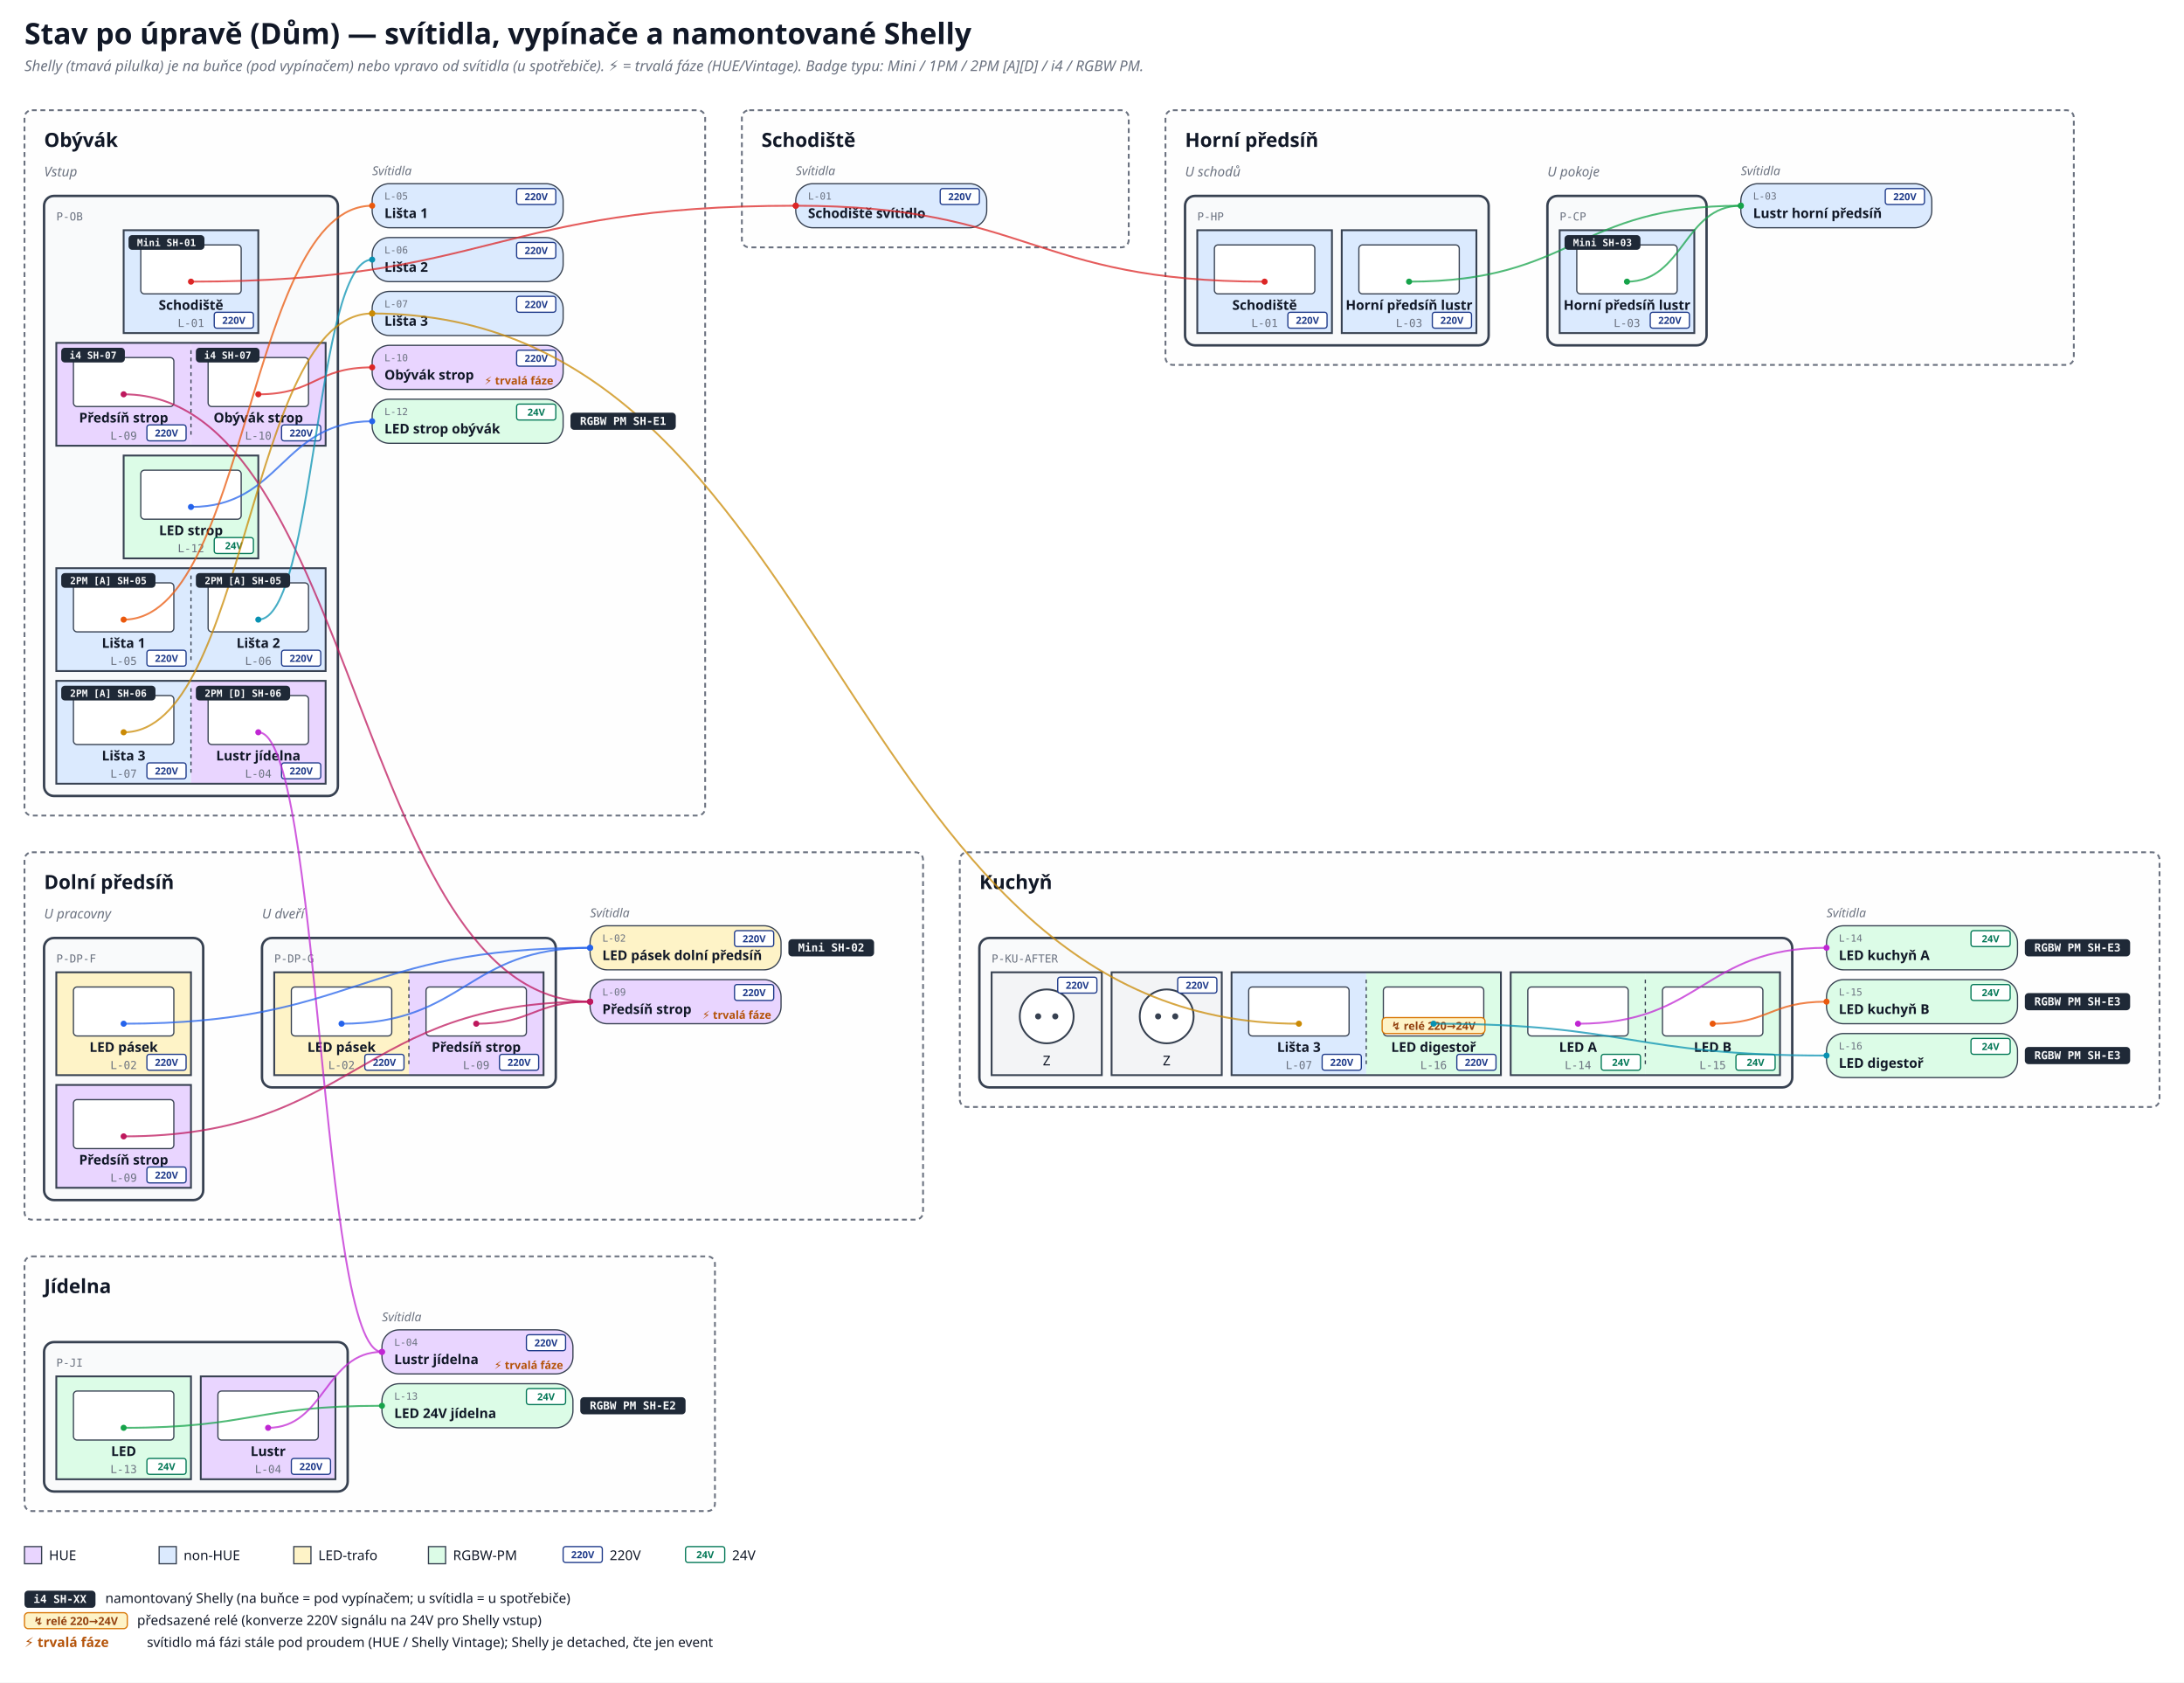
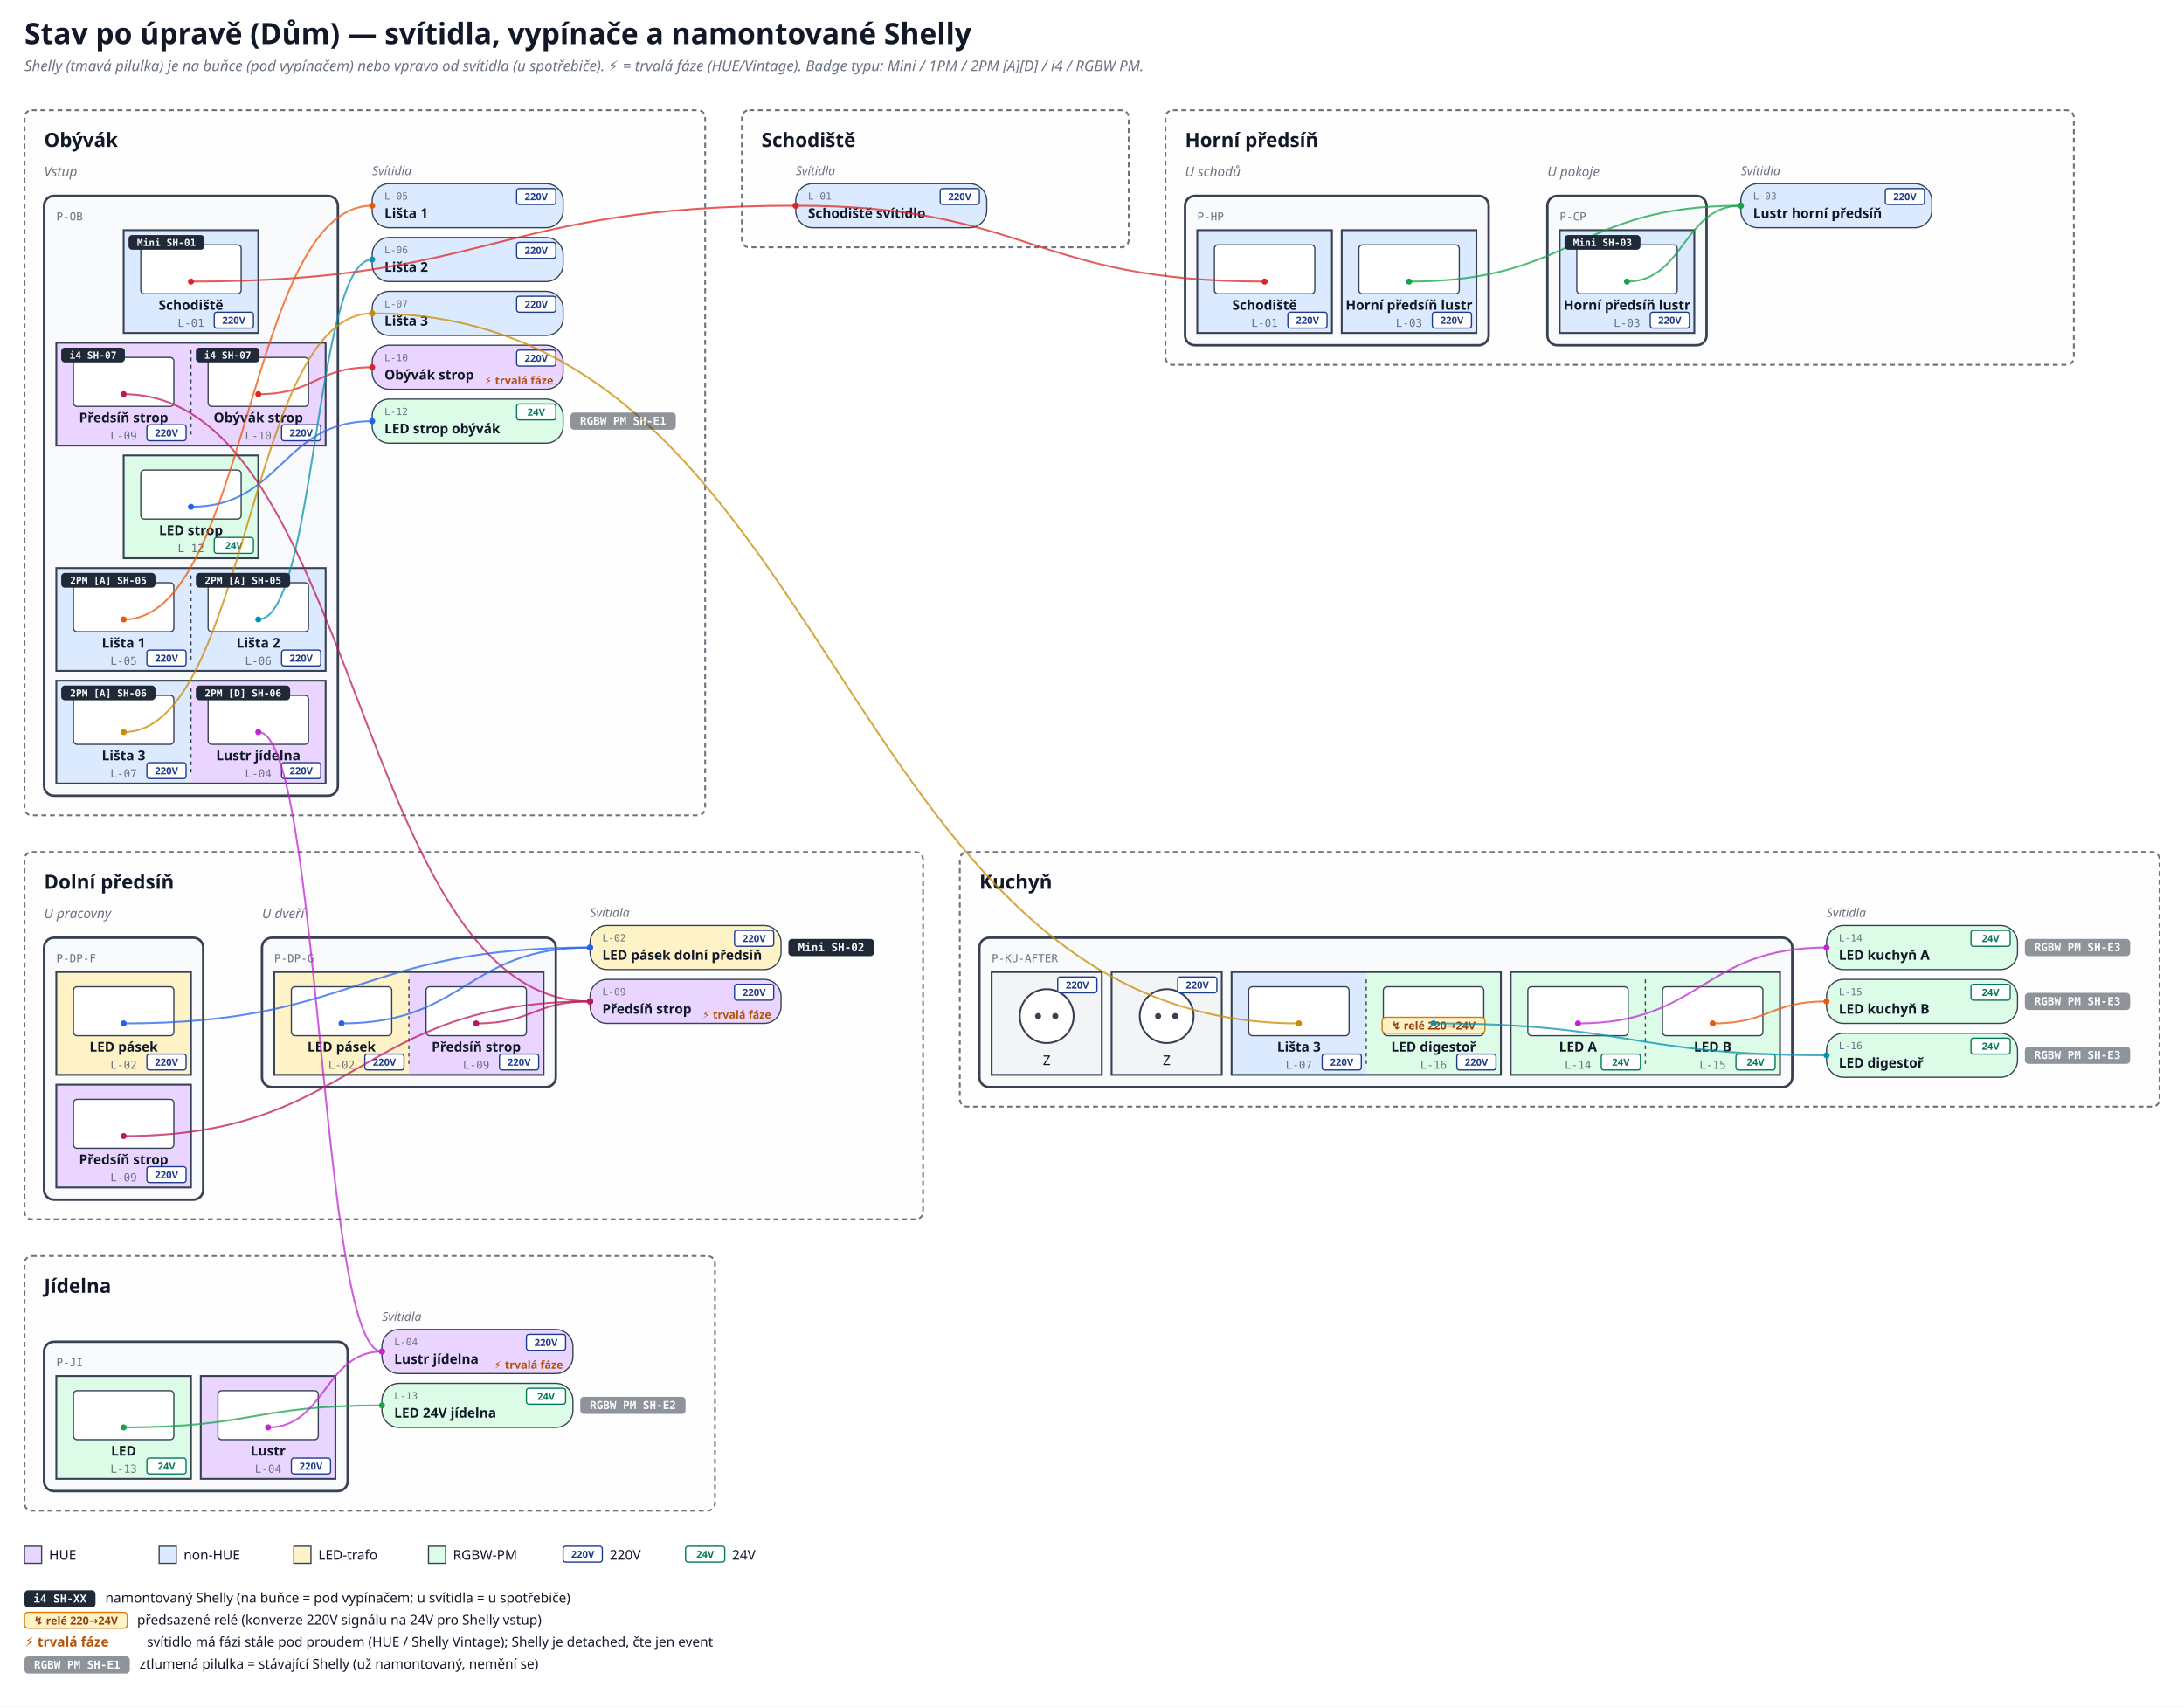
- <svg xmlns="http://www.w3.org/2000/svg" viewBox="0 0 1784 1374" width="1784" height="1374" font-family="sans-serif">
+ <svg xmlns="http://www.w3.org/2000/svg" viewBox="0 0 1784 1394" width="1784" height="1394" font-family="sans-serif">
  <rect width="100%" height="100%" fill="white" />
  <text x="20" y="36" font-size="24" font-weight="700" fill="#111827">Stav po úpravě (Dům) — svítidla, vypínače a namontované Shelly</text>
  <text x="20" y="58" font-size="12" font-style="italic" fill="#6b7280">Shelly (tmavá pilulka) je na buňce (pod vypínačem) nebo vpravo od svítidla (u spotřebiče). ⚡ = trvalá fáze (HUE/Vintage). Badge typu: Mini / 1PM / 2PM [A][D] / i4 / RGBW PM.</text>
  <rect x="20" y="90" width="556" height="576" fill="#fefefe" stroke="#6b7280" stroke-width="1.5" stroke-dasharray="4,3" rx="6" ry="6" />
  <text x="36" y="120" font-size="16" font-weight="700" fill="#111827">Obývák</text>
  <text x="36" y="144" font-size="11" font-style="italic" fill="#6b7280">Vstup</text>
  <rect x="36" y="160" width="240" height="490" fill="#f9fafb" stroke="#374151" stroke-width="2" rx="8" ry="8" />
  <rect x="101.0" y="188" width="110" height="84" fill="#dbeafe" />
  <rect x="101.0" y="188" width="110" height="84" fill="none" stroke="#374151" stroke-width="1.5" />
  <rect x="115.0" y="200" width="82" height="40" fill="white" stroke="#374151" stroke-width="1" rx="3" ry="3" />
  <text x="156.0" y="253" text-anchor="middle" font-family="sans-serif" font-size="11" font-weight="600" fill="#111827">Schodiště</text>
  <text x="156.0" y="267" text-anchor="middle" font-family="monospace" font-size="9" fill="#6b7280">L-01</text>
  <rect x="175.0" y="255" width="32" height="13" fill="white" stroke="#1e3a8a" stroke-width="1" rx="2" ry="2" />
  <text x="191.0" y="264.5" text-anchor="middle" font-family="sans-serif" font-size="8" font-weight="700" fill="#1e3a8a">220V</text>
  <rect x="46.0" y="280" width="110" height="84" fill="#e9d5ff" />
  <rect x="156.0" y="280" width="110" height="84" fill="#e9d5ff" />
  <rect x="46.0" y="280" width="220" height="84" fill="none" stroke="#374151" stroke-width="1.5" />
  <line x1="156.0" y1="286" x2="156.0" y2="358" stroke="#374151" stroke-width="1" stroke-dasharray="3,3" />
  <rect x="60.0" y="292" width="82" height="40" fill="white" stroke="#374151" stroke-width="1" rx="3" ry="3" />
  <text x="101.0" y="345" text-anchor="middle" font-family="sans-serif" font-size="11" font-weight="600" fill="#111827">Předsíň strop</text>
  <text x="101.0" y="359" text-anchor="middle" font-family="monospace" font-size="9" fill="#6b7280">L-09</text>
  <rect x="120.0" y="347" width="32" height="13" fill="white" stroke="#1e3a8a" stroke-width="1" rx="2" ry="2" />
  <text x="136.0" y="356.5" text-anchor="middle" font-family="sans-serif" font-size="8" font-weight="700" fill="#1e3a8a">220V</text>
  <rect x="170.0" y="292" width="82" height="40" fill="white" stroke="#374151" stroke-width="1" rx="3" ry="3" />
  <text x="211.0" y="345" text-anchor="middle" font-family="sans-serif" font-size="11" font-weight="600" fill="#111827">Obývák strop</text>
  <text x="211.0" y="359" text-anchor="middle" font-family="monospace" font-size="9" fill="#6b7280">L-10</text>
  <rect x="230.0" y="347" width="32" height="13" fill="white" stroke="#1e3a8a" stroke-width="1" rx="2" ry="2" />
  <text x="246.0" y="356.5" text-anchor="middle" font-family="sans-serif" font-size="8" font-weight="700" fill="#1e3a8a">220V</text>
  <rect x="101.0" y="372" width="110" height="84" fill="#dcfce7" />
  <rect x="101.0" y="372" width="110" height="84" fill="none" stroke="#374151" stroke-width="1.5" />
  <rect x="115.0" y="384" width="82" height="40" fill="white" stroke="#374151" stroke-width="1" rx="3" ry="3" />
  <text x="156.0" y="437" text-anchor="middle" font-family="sans-serif" font-size="11" font-weight="600" fill="#111827">LED strop</text>
  <text x="156.0" y="451" text-anchor="middle" font-family="monospace" font-size="9" fill="#6b7280">L-12</text>
  <rect x="175.0" y="439" width="32" height="13" fill="white" stroke="#047857" stroke-width="1" rx="2" ry="2" />
  <text x="191.0" y="448.5" text-anchor="middle" font-family="sans-serif" font-size="8" font-weight="700" fill="#047857">24V</text>
  <rect x="46.0" y="464" width="110" height="84" fill="#dbeafe" />
  <rect x="156.0" y="464" width="110" height="84" fill="#dbeafe" />
  <rect x="46.0" y="464" width="220" height="84" fill="none" stroke="#374151" stroke-width="1.5" />
  <line x1="156.0" y1="470" x2="156.0" y2="542" stroke="#374151" stroke-width="1" stroke-dasharray="3,3" />
  <rect x="60.0" y="476" width="82" height="40" fill="white" stroke="#374151" stroke-width="1" rx="3" ry="3" />
  <text x="101.0" y="529" text-anchor="middle" font-family="sans-serif" font-size="11" font-weight="600" fill="#111827">Lišta 1</text>
  <text x="101.0" y="543" text-anchor="middle" font-family="monospace" font-size="9" fill="#6b7280">L-05</text>
  <rect x="120.0" y="531" width="32" height="13" fill="white" stroke="#1e3a8a" stroke-width="1" rx="2" ry="2" />
  <text x="136.0" y="540.5" text-anchor="middle" font-family="sans-serif" font-size="8" font-weight="700" fill="#1e3a8a">220V</text>
  <rect x="170.0" y="476" width="82" height="40" fill="white" stroke="#374151" stroke-width="1" rx="3" ry="3" />
  <text x="211.0" y="529" text-anchor="middle" font-family="sans-serif" font-size="11" font-weight="600" fill="#111827">Lišta 2</text>
  <text x="211.0" y="543" text-anchor="middle" font-family="monospace" font-size="9" fill="#6b7280">L-06</text>
  <rect x="230.0" y="531" width="32" height="13" fill="white" stroke="#1e3a8a" stroke-width="1" rx="2" ry="2" />
  <text x="246.0" y="540.5" text-anchor="middle" font-family="sans-serif" font-size="8" font-weight="700" fill="#1e3a8a">220V</text>
  <rect x="46.0" y="556" width="110" height="84" fill="#dbeafe" />
  <rect x="156.0" y="556" width="110" height="84" fill="#e9d5ff" />
  <rect x="46.0" y="556" width="220" height="84" fill="none" stroke="#374151" stroke-width="1.5" />
  <line x1="156.0" y1="562" x2="156.0" y2="634" stroke="#374151" stroke-width="1" stroke-dasharray="3,3" />
  <rect x="60.0" y="568" width="82" height="40" fill="white" stroke="#374151" stroke-width="1" rx="3" ry="3" />
  <text x="101.0" y="621" text-anchor="middle" font-family="sans-serif" font-size="11" font-weight="600" fill="#111827">Lišta 3</text>
  <text x="101.0" y="635" text-anchor="middle" font-family="monospace" font-size="9" fill="#6b7280">L-07</text>
  <rect x="120.0" y="623" width="32" height="13" fill="white" stroke="#1e3a8a" stroke-width="1" rx="2" ry="2" />
  <text x="136.0" y="632.5" text-anchor="middle" font-family="sans-serif" font-size="8" font-weight="700" fill="#1e3a8a">220V</text>
  <rect x="170.0" y="568" width="82" height="40" fill="white" stroke="#374151" stroke-width="1" rx="3" ry="3" />
  <text x="211.0" y="621" text-anchor="middle" font-family="sans-serif" font-size="11" font-weight="600" fill="#111827">Lustr jídelna</text>
  <text x="211.0" y="635" text-anchor="middle" font-family="monospace" font-size="9" fill="#6b7280">L-04</text>
  <rect x="230.0" y="623" width="32" height="13" fill="white" stroke="#1e3a8a" stroke-width="1" rx="2" ry="2" />
  <text x="246.0" y="632.5" text-anchor="middle" font-family="sans-serif" font-size="8" font-weight="700" fill="#1e3a8a">220V</text>
  <text x="46" y="180" font-family="monospace" font-size="9" fill="#6b7280">P-OB</text>
  <text x="304" y="143" font-size="10" font-style="italic" fill="#6b7280">Svítidla</text>
  <rect x="304" y="150" width="156" height="36" fill="#dbeafe" stroke="#374151" stroke-width="1" rx="14" ry="14" />
  <text x="314" y="163" font-family="monospace" font-size="8" fill="#6b7280">L-05</text>
  <text x="314" y="178" font-size="11" font-weight="600" fill="#111827">Lišta 1</text>
  <rect x="422" y="154" width="32" height="13" fill="white" stroke="#1e3a8a" stroke-width="1" rx="2" ry="2" />
  <text x="438.0" y="163.5" text-anchor="middle" font-family="sans-serif" font-size="8" font-weight="700" fill="#1e3a8a">220V</text>
  <rect x="304" y="194" width="156" height="36" fill="#dbeafe" stroke="#374151" stroke-width="1" rx="14" ry="14" />
  <text x="314" y="207" font-family="monospace" font-size="8" fill="#6b7280">L-06</text>
  <text x="314" y="222" font-size="11" font-weight="600" fill="#111827">Lišta 2</text>
  <rect x="422" y="198" width="32" height="13" fill="white" stroke="#1e3a8a" stroke-width="1" rx="2" ry="2" />
  <text x="438.0" y="207.5" text-anchor="middle" font-family="sans-serif" font-size="8" font-weight="700" fill="#1e3a8a">220V</text>
  <rect x="304" y="238" width="156" height="36" fill="#dbeafe" stroke="#374151" stroke-width="1" rx="14" ry="14" />
  <text x="314" y="251" font-family="monospace" font-size="8" fill="#6b7280">L-07</text>
  <text x="314" y="266" font-size="11" font-weight="600" fill="#111827">Lišta 3</text>
  <rect x="422" y="242" width="32" height="13" fill="white" stroke="#1e3a8a" stroke-width="1" rx="2" ry="2" />
  <text x="438.0" y="251.5" text-anchor="middle" font-family="sans-serif" font-size="8" font-weight="700" fill="#1e3a8a">220V</text>
  <rect x="304" y="282" width="156" height="36" fill="#e9d5ff" stroke="#374151" stroke-width="1" rx="14" ry="14" />
  <text x="314" y="295" font-family="monospace" font-size="8" fill="#6b7280">L-10</text>
  <text x="314" y="310" font-size="11" font-weight="600" fill="#111827">Obývák strop</text>
  <rect x="422" y="286" width="32" height="13" fill="white" stroke="#1e3a8a" stroke-width="1" rx="2" ry="2" />
  <text x="438.0" y="295.5" text-anchor="middle" font-family="sans-serif" font-size="8" font-weight="700" fill="#1e3a8a">220V</text>
  <text x="452" y="314" text-anchor="end" font-size="9" font-weight="700" fill="#b45309">⚡ trvalá fáze</text>
  <rect x="304" y="326" width="156" height="36" fill="#dcfce7" stroke="#374151" stroke-width="1" rx="14" ry="14" />
  <text x="314" y="339" font-family="monospace" font-size="8" fill="#6b7280">L-12</text>
  <text x="314" y="354" font-size="11" font-weight="600" fill="#111827">LED strop obývák</text>
  <rect x="422" y="330" width="32" height="13" fill="white" stroke="#047857" stroke-width="1" rx="2" ry="2" />
  <text x="438.0" y="339.5" text-anchor="middle" font-family="sans-serif" font-size="8" font-weight="700" fill="#047857">24V</text>
  <rect x="606" y="90" width="316" height="112" fill="#fefefe" stroke="#6b7280" stroke-width="1.5" stroke-dasharray="4,3" rx="6" ry="6" />
  <text x="622" y="120" font-size="16" font-weight="700" fill="#111827">Schodiště</text>
  <text x="650" y="143" font-size="10" font-style="italic" fill="#6b7280">Svítidla</text>
  <rect x="650" y="150" width="156" height="36" fill="#dbeafe" stroke="#374151" stroke-width="1" rx="14" ry="14" />
  <text x="660" y="163" font-family="monospace" font-size="8" fill="#6b7280">L-01</text>
  <text x="660" y="178" font-size="11" font-weight="600" fill="#111827">Schodiště svítidlo</text>
  <rect x="768" y="154" width="32" height="13" fill="white" stroke="#1e3a8a" stroke-width="1" rx="2" ry="2" />
  <text x="784.0" y="163.5" text-anchor="middle" font-family="sans-serif" font-size="8" font-weight="700" fill="#1e3a8a">220V</text>
  <rect x="952" y="90" width="742" height="208" fill="#fefefe" stroke="#6b7280" stroke-width="1.5" stroke-dasharray="4,3" rx="6" ry="6" />
  <text x="968" y="120" font-size="16" font-weight="700" fill="#111827">Horní předsíň</text>
  <text x="968" y="144" font-size="11" font-style="italic" fill="#6b7280">U schodů</text>
  <rect x="968" y="160" width="248" height="122" fill="#f9fafb" stroke="#374151" stroke-width="2" rx="8" ry="8" />
  <rect x="978" y="188" width="110" height="84" fill="#dbeafe" />
  <rect x="978" y="188" width="110" height="84" fill="none" stroke="#374151" stroke-width="1.5" />
  <rect x="992" y="200" width="82" height="40" fill="white" stroke="#374151" stroke-width="1" rx="3" ry="3" />
  <text x="1033.0" y="253" text-anchor="middle" font-family="sans-serif" font-size="11" font-weight="600" fill="#111827">Schodiště</text>
  <text x="1033.0" y="267" text-anchor="middle" font-family="monospace" font-size="9" fill="#6b7280">L-01</text>
  <rect x="1052" y="255" width="32" height="13" fill="white" stroke="#1e3a8a" stroke-width="1" rx="2" ry="2" />
  <text x="1068.0" y="264.5" text-anchor="middle" font-family="sans-serif" font-size="8" font-weight="700" fill="#1e3a8a">220V</text>
  <rect x="1096" y="188" width="110" height="84" fill="#dbeafe" />
  <rect x="1096" y="188" width="110" height="84" fill="none" stroke="#374151" stroke-width="1.5" />
  <rect x="1110" y="200" width="82" height="40" fill="white" stroke="#374151" stroke-width="1" rx="3" ry="3" />
  <text x="1151.0" y="253" text-anchor="middle" font-family="sans-serif" font-size="11" font-weight="600" fill="#111827">Horní předsíň lustr</text>
  <text x="1151.0" y="267" text-anchor="middle" font-family="monospace" font-size="9" fill="#6b7280">L-03</text>
  <rect x="1170" y="255" width="32" height="13" fill="white" stroke="#1e3a8a" stroke-width="1" rx="2" ry="2" />
  <text x="1186.0" y="264.5" text-anchor="middle" font-family="sans-serif" font-size="8" font-weight="700" fill="#1e3a8a">220V</text>
  <text x="978" y="180" font-family="monospace" font-size="9" fill="#6b7280">P-HP</text>
  <text x="1264" y="144" font-size="11" font-style="italic" fill="#6b7280">U pokoje</text>
  <rect x="1264" y="160" width="130" height="122" fill="#f9fafb" stroke="#374151" stroke-width="2" rx="8" ry="8" />
  <rect x="1274" y="188" width="110" height="84" fill="#dbeafe" />
  <rect x="1274" y="188" width="110" height="84" fill="none" stroke="#374151" stroke-width="1.5" />
  <rect x="1288" y="200" width="82" height="40" fill="white" stroke="#374151" stroke-width="1" rx="3" ry="3" />
  <text x="1329.0" y="253" text-anchor="middle" font-family="sans-serif" font-size="11" font-weight="600" fill="#111827">Horní předsíň lustr</text>
  <text x="1329.0" y="267" text-anchor="middle" font-family="monospace" font-size="9" fill="#6b7280">L-03</text>
  <rect x="1348" y="255" width="32" height="13" fill="white" stroke="#1e3a8a" stroke-width="1" rx="2" ry="2" />
  <text x="1364.0" y="264.5" text-anchor="middle" font-family="sans-serif" font-size="8" font-weight="700" fill="#1e3a8a">220V</text>
  <text x="1274" y="180" font-family="monospace" font-size="9" fill="#6b7280">P-CP</text>
  <text x="1422" y="143" font-size="10" font-style="italic" fill="#6b7280">Svítidla</text>
  <rect x="1422" y="150" width="156" height="36" fill="#dbeafe" stroke="#374151" stroke-width="1" rx="14" ry="14" />
  <text x="1432" y="163" font-family="monospace" font-size="8" fill="#6b7280">L-03</text>
  <text x="1432" y="178" font-size="11" font-weight="600" fill="#111827">Lustr horní předsíň</text>
  <rect x="1540" y="154" width="32" height="13" fill="white" stroke="#1e3a8a" stroke-width="1" rx="2" ry="2" />
  <text x="1556.0" y="163.5" text-anchor="middle" font-family="sans-serif" font-size="8" font-weight="700" fill="#1e3a8a">220V</text>
  <rect x="20" y="696" width="734" height="300" fill="#fefefe" stroke="#6b7280" stroke-width="1.5" stroke-dasharray="4,3" rx="6" ry="6" />
  <text x="36" y="726" font-size="16" font-weight="700" fill="#111827">Dolní předsíň</text>
  <text x="36" y="750" font-size="11" font-style="italic" fill="#6b7280">U pracovny</text>
  <rect x="36" y="766" width="130" height="214" fill="#f9fafb" stroke="#374151" stroke-width="2" rx="8" ry="8" />
  <rect x="46.0" y="794" width="110" height="84" fill="#fef3c7" />
  <rect x="46.0" y="794" width="110" height="84" fill="none" stroke="#374151" stroke-width="1.5" />
  <rect x="60.0" y="806" width="82" height="40" fill="white" stroke="#374151" stroke-width="1" rx="3" ry="3" />
  <text x="101.0" y="859" text-anchor="middle" font-family="sans-serif" font-size="11" font-weight="600" fill="#111827">LED pásek</text>
  <text x="101.0" y="873" text-anchor="middle" font-family="monospace" font-size="9" fill="#6b7280">L-02</text>
  <rect x="120.0" y="861" width="32" height="13" fill="white" stroke="#1e3a8a" stroke-width="1" rx="2" ry="2" />
  <text x="136.0" y="870.5" text-anchor="middle" font-family="sans-serif" font-size="8" font-weight="700" fill="#1e3a8a">220V</text>
  <rect x="46.0" y="886" width="110" height="84" fill="#e9d5ff" />
  <rect x="46.0" y="886" width="110" height="84" fill="none" stroke="#374151" stroke-width="1.5" />
  <rect x="60.0" y="898" width="82" height="40" fill="white" stroke="#374151" stroke-width="1" rx="3" ry="3" />
  <text x="101.0" y="951" text-anchor="middle" font-family="sans-serif" font-size="11" font-weight="600" fill="#111827">Předsíň strop</text>
  <text x="101.0" y="965" text-anchor="middle" font-family="monospace" font-size="9" fill="#6b7280">L-09</text>
  <rect x="120.0" y="953" width="32" height="13" fill="white" stroke="#1e3a8a" stroke-width="1" rx="2" ry="2" />
  <text x="136.0" y="962.5" text-anchor="middle" font-family="sans-serif" font-size="8" font-weight="700" fill="#1e3a8a">220V</text>
  <text x="46" y="786" font-family="monospace" font-size="9" fill="#6b7280">P-DP-F</text>
  <text x="214" y="750" font-size="11" font-style="italic" fill="#6b7280">U dveří</text>
  <rect x="214" y="766" width="240" height="122" fill="#f9fafb" stroke="#374151" stroke-width="2" rx="8" ry="8" />
  <rect x="224" y="794" width="110" height="84" fill="#fef3c7" />
  <rect x="334" y="794" width="110" height="84" fill="#e9d5ff" />
  <rect x="224" y="794" width="220" height="84" fill="none" stroke="#374151" stroke-width="1.5" />
  <line x1="334" y1="800" x2="334" y2="872" stroke="#374151" stroke-width="1" stroke-dasharray="3,3" />
  <rect x="238" y="806" width="82" height="40" fill="white" stroke="#374151" stroke-width="1" rx="3" ry="3" />
  <text x="279.0" y="859" text-anchor="middle" font-family="sans-serif" font-size="11" font-weight="600" fill="#111827">LED pásek</text>
  <text x="279.0" y="873" text-anchor="middle" font-family="monospace" font-size="9" fill="#6b7280">L-02</text>
  <rect x="298" y="861" width="32" height="13" fill="white" stroke="#1e3a8a" stroke-width="1" rx="2" ry="2" />
  <text x="314.0" y="870.5" text-anchor="middle" font-family="sans-serif" font-size="8" font-weight="700" fill="#1e3a8a">220V</text>
  <rect x="348" y="806" width="82" height="40" fill="white" stroke="#374151" stroke-width="1" rx="3" ry="3" />
  <text x="389.0" y="859" text-anchor="middle" font-family="sans-serif" font-size="11" font-weight="600" fill="#111827">Předsíň strop</text>
  <text x="389.0" y="873" text-anchor="middle" font-family="monospace" font-size="9" fill="#6b7280">L-09</text>
  <rect x="408" y="861" width="32" height="13" fill="white" stroke="#1e3a8a" stroke-width="1" rx="2" ry="2" />
  <text x="424.0" y="870.5" text-anchor="middle" font-family="sans-serif" font-size="8" font-weight="700" fill="#1e3a8a">220V</text>
  <text x="224" y="786" font-family="monospace" font-size="9" fill="#6b7280">P-DP-G</text>
  <text x="482" y="749" font-size="10" font-style="italic" fill="#6b7280">Svítidla</text>
  <rect x="482" y="756" width="156" height="36" fill="#fef3c7" stroke="#374151" stroke-width="1" rx="14" ry="14" />
  <text x="492" y="769" font-family="monospace" font-size="8" fill="#6b7280">L-02</text>
  <text x="492" y="784" font-size="11" font-weight="600" fill="#111827">LED pásek dolní předsíň</text>
  <rect x="600" y="760" width="32" height="13" fill="white" stroke="#1e3a8a" stroke-width="1" rx="2" ry="2" />
  <text x="616.0" y="769.5" text-anchor="middle" font-family="sans-serif" font-size="8" font-weight="700" fill="#1e3a8a">220V</text>
  <rect x="482" y="800" width="156" height="36" fill="#e9d5ff" stroke="#374151" stroke-width="1" rx="14" ry="14" />
  <text x="492" y="813" font-family="monospace" font-size="8" fill="#6b7280">L-09</text>
  <text x="492" y="828" font-size="11" font-weight="600" fill="#111827">Předsíň strop</text>
  <rect x="600" y="804" width="32" height="13" fill="white" stroke="#1e3a8a" stroke-width="1" rx="2" ry="2" />
  <text x="616.0" y="813.5" text-anchor="middle" font-family="sans-serif" font-size="8" font-weight="700" fill="#1e3a8a">220V</text>
  <text x="630" y="832" text-anchor="end" font-size="9" font-weight="700" fill="#b45309">⚡ trvalá fáze</text>
  <rect x="784" y="696" width="980" height="208" fill="#fefefe" stroke="#6b7280" stroke-width="1.5" stroke-dasharray="4,3" rx="6" ry="6" />
  <text x="800" y="726" font-size="16" font-weight="700" fill="#111827">Kuchyň</text>
  <rect x="800" y="766" width="664" height="122" fill="#f9fafb" stroke="#374151" stroke-width="2" rx="8" ry="8" />
  <rect x="810" y="794" width="90" height="84" fill="#f3f4f6" stroke="#374151" stroke-width="1.5" />
  <circle cx="855.0" cy="830.0" r="22" fill="white" stroke="#374151" stroke-width="1.5" />
  <circle cx="848.0" cy="830.0" r="2.5" fill="#374151" />
  <circle cx="862.0" cy="830.0" r="2.5" fill="#374151" />
  <text x="855.0" y="870" text-anchor="middle" font-family="sans-serif" font-size="11" fill="#111827">Z</text>
  <rect x="864" y="798" width="32" height="13" fill="white" stroke="#1e3a8a" stroke-width="1" rx="2" ry="2" />
  <text x="880.0" y="807.5" text-anchor="middle" font-family="sans-serif" font-size="8" font-weight="700" fill="#1e3a8a">220V</text>
  <rect x="908" y="794" width="90" height="84" fill="#f3f4f6" stroke="#374151" stroke-width="1.5" />
  <circle cx="953.0" cy="830.0" r="22" fill="white" stroke="#374151" stroke-width="1.5" />
  <circle cx="946.0" cy="830.0" r="2.5" fill="#374151" />
  <circle cx="960.0" cy="830.0" r="2.5" fill="#374151" />
  <text x="953.0" y="870" text-anchor="middle" font-family="sans-serif" font-size="11" fill="#111827">Z</text>
  <rect x="962" y="798" width="32" height="13" fill="white" stroke="#1e3a8a" stroke-width="1" rx="2" ry="2" />
  <text x="978.0" y="807.5" text-anchor="middle" font-family="sans-serif" font-size="8" font-weight="700" fill="#1e3a8a">220V</text>
  <rect x="1006" y="794" width="110" height="84" fill="#dbeafe" />
  <rect x="1116" y="794" width="110" height="84" fill="#dcfce7" />
  <rect x="1006" y="794" width="220" height="84" fill="none" stroke="#374151" stroke-width="1.5" />
  <line x1="1116" y1="800" x2="1116" y2="872" stroke="#374151" stroke-width="1" stroke-dasharray="3,3" />
  <rect x="1020" y="806" width="82" height="40" fill="white" stroke="#374151" stroke-width="1" rx="3" ry="3" />
  <text x="1061.0" y="859" text-anchor="middle" font-family="sans-serif" font-size="11" font-weight="600" fill="#111827">Lišta 3</text>
  <text x="1061.0" y="873" text-anchor="middle" font-family="monospace" font-size="9" fill="#6b7280">L-07</text>
  <rect x="1080" y="861" width="32" height="13" fill="white" stroke="#1e3a8a" stroke-width="1" rx="2" ry="2" />
  <text x="1096.0" y="870.5" text-anchor="middle" font-family="sans-serif" font-size="8" font-weight="700" fill="#1e3a8a">220V</text>
  <rect x="1130" y="806" width="82" height="40" fill="white" stroke="#374151" stroke-width="1" rx="3" ry="3" />
  <text x="1171.0" y="859" text-anchor="middle" font-family="sans-serif" font-size="11" font-weight="600" fill="#111827">LED digestoř</text>
  <text x="1171.0" y="873" text-anchor="middle" font-family="monospace" font-size="9" fill="#6b7280">L-16</text>
  <rect x="1190" y="861" width="32" height="13" fill="white" stroke="#1e3a8a" stroke-width="1" rx="2" ry="2" />
  <text x="1206.0" y="870.5" text-anchor="middle" font-family="sans-serif" font-size="8" font-weight="700" fill="#1e3a8a">220V</text>
  <rect x="1129.0" y="831" width="84" height="13" fill="#fef3c7" stroke="#d97706" stroke-width="1" rx="3" ry="3" />
  <text x="1171.0" y="841" text-anchor="middle" font-family="sans-serif" font-size="9" font-weight="700" fill="#92400e">↯ relé 220→24V</text>
  <rect x="1234" y="794" width="110" height="84" fill="#dcfce7" />
  <rect x="1344" y="794" width="110" height="84" fill="#dcfce7" />
  <rect x="1234" y="794" width="220" height="84" fill="none" stroke="#374151" stroke-width="1.5" />
  <line x1="1344" y1="800" x2="1344" y2="872" stroke="#374151" stroke-width="1" stroke-dasharray="3,3" />
  <rect x="1248" y="806" width="82" height="40" fill="white" stroke="#374151" stroke-width="1" rx="3" ry="3" />
  <text x="1289.0" y="859" text-anchor="middle" font-family="sans-serif" font-size="11" font-weight="600" fill="#111827">LED A</text>
  <text x="1289.0" y="873" text-anchor="middle" font-family="monospace" font-size="9" fill="#6b7280">L-14</text>
  <rect x="1308" y="861" width="32" height="13" fill="white" stroke="#047857" stroke-width="1" rx="2" ry="2" />
  <text x="1324.0" y="870.5" text-anchor="middle" font-family="sans-serif" font-size="8" font-weight="700" fill="#047857">24V</text>
  <rect x="1358" y="806" width="82" height="40" fill="white" stroke="#374151" stroke-width="1" rx="3" ry="3" />
  <text x="1399.0" y="859" text-anchor="middle" font-family="sans-serif" font-size="11" font-weight="600" fill="#111827">LED B</text>
  <text x="1399.0" y="873" text-anchor="middle" font-family="monospace" font-size="9" fill="#6b7280">L-15</text>
  <rect x="1418" y="861" width="32" height="13" fill="white" stroke="#047857" stroke-width="1" rx="2" ry="2" />
  <text x="1434.0" y="870.5" text-anchor="middle" font-family="sans-serif" font-size="8" font-weight="700" fill="#047857">24V</text>
  <text x="810" y="786" font-family="monospace" font-size="9" fill="#6b7280">P-KU-AFTER</text>
  <text x="1492" y="749" font-size="10" font-style="italic" fill="#6b7280">Svítidla</text>
  <rect x="1492" y="756" width="156" height="36" fill="#dcfce7" stroke="#374151" stroke-width="1" rx="14" ry="14" />
  <text x="1502" y="769" font-family="monospace" font-size="8" fill="#6b7280">L-14</text>
  <text x="1502" y="784" font-size="11" font-weight="600" fill="#111827">LED kuchyň A</text>
  <rect x="1610" y="760" width="32" height="13" fill="white" stroke="#047857" stroke-width="1" rx="2" ry="2" />
  <text x="1626.0" y="769.5" text-anchor="middle" font-family="sans-serif" font-size="8" font-weight="700" fill="#047857">24V</text>
  <rect x="1492" y="800" width="156" height="36" fill="#dcfce7" stroke="#374151" stroke-width="1" rx="14" ry="14" />
  <text x="1502" y="813" font-family="monospace" font-size="8" fill="#6b7280">L-15</text>
  <text x="1502" y="828" font-size="11" font-weight="600" fill="#111827">LED kuchyň B</text>
  <rect x="1610" y="804" width="32" height="13" fill="white" stroke="#047857" stroke-width="1" rx="2" ry="2" />
  <text x="1626.0" y="813.5" text-anchor="middle" font-family="sans-serif" font-size="8" font-weight="700" fill="#047857">24V</text>
  <rect x="1492" y="844" width="156" height="36" fill="#dcfce7" stroke="#374151" stroke-width="1" rx="14" ry="14" />
  <text x="1502" y="857" font-family="monospace" font-size="8" fill="#6b7280">L-16</text>
  <text x="1502" y="872" font-size="11" font-weight="600" fill="#111827">LED digestoř</text>
  <rect x="1610" y="848" width="32" height="13" fill="white" stroke="#047857" stroke-width="1" rx="2" ry="2" />
  <text x="1626.0" y="857.5" text-anchor="middle" font-family="sans-serif" font-size="8" font-weight="700" fill="#047857">24V</text>
  <rect x="20" y="1026" width="564" height="208" fill="#fefefe" stroke="#6b7280" stroke-width="1.5" stroke-dasharray="4,3" rx="6" ry="6" />
  <text x="36" y="1056" font-size="16" font-weight="700" fill="#111827">Jídelna</text>
  <rect x="36" y="1096" width="248" height="122" fill="#f9fafb" stroke="#374151" stroke-width="2" rx="8" ry="8" />
  <rect x="46" y="1124" width="110" height="84" fill="#dcfce7" />
  <rect x="46" y="1124" width="110" height="84" fill="none" stroke="#374151" stroke-width="1.5" />
  <rect x="60" y="1136" width="82" height="40" fill="white" stroke="#374151" stroke-width="1" rx="3" ry="3" />
  <text x="101.0" y="1189" text-anchor="middle" font-family="sans-serif" font-size="11" font-weight="600" fill="#111827">LED</text>
  <text x="101.0" y="1203" text-anchor="middle" font-family="monospace" font-size="9" fill="#6b7280">L-13</text>
  <rect x="120" y="1191" width="32" height="13" fill="white" stroke="#047857" stroke-width="1" rx="2" ry="2" />
  <text x="136.0" y="1200.5" text-anchor="middle" font-family="sans-serif" font-size="8" font-weight="700" fill="#047857">24V</text>
  <rect x="164" y="1124" width="110" height="84" fill="#e9d5ff" />
  <rect x="164" y="1124" width="110" height="84" fill="none" stroke="#374151" stroke-width="1.5" />
  <rect x="178" y="1136" width="82" height="40" fill="white" stroke="#374151" stroke-width="1" rx="3" ry="3" />
  <text x="219.0" y="1189" text-anchor="middle" font-family="sans-serif" font-size="11" font-weight="600" fill="#111827">Lustr</text>
  <text x="219.0" y="1203" text-anchor="middle" font-family="monospace" font-size="9" fill="#6b7280">L-04</text>
  <rect x="238" y="1191" width="32" height="13" fill="white" stroke="#1e3a8a" stroke-width="1" rx="2" ry="2" />
  <text x="254.0" y="1200.5" text-anchor="middle" font-family="sans-serif" font-size="8" font-weight="700" fill="#1e3a8a">220V</text>
  <text x="46" y="1116" font-family="monospace" font-size="9" fill="#6b7280">P-JI</text>
  <text x="312" y="1079" font-size="10" font-style="italic" fill="#6b7280">Svítidla</text>
  <rect x="312" y="1086" width="156" height="36" fill="#e9d5ff" stroke="#374151" stroke-width="1" rx="14" ry="14" />
  <text x="322" y="1099" font-family="monospace" font-size="8" fill="#6b7280">L-04</text>
  <text x="322" y="1114" font-size="11" font-weight="600" fill="#111827">Lustr jídelna</text>
  <rect x="430" y="1090" width="32" height="13" fill="white" stroke="#1e3a8a" stroke-width="1" rx="2" ry="2" />
  <text x="446.0" y="1099.5" text-anchor="middle" font-family="sans-serif" font-size="8" font-weight="700" fill="#1e3a8a">220V</text>
  <text x="460" y="1118" text-anchor="end" font-size="9" font-weight="700" fill="#b45309">⚡ trvalá fáze</text>
  <rect x="312" y="1130" width="156" height="36" fill="#dcfce7" stroke="#374151" stroke-width="1" rx="14" ry="14" />
  <text x="322" y="1143" font-family="monospace" font-size="8" fill="#6b7280">L-13</text>
  <text x="322" y="1158" font-size="11" font-weight="600" fill="#111827">LED 24V jídelna</text>
  <rect x="430" y="1134" width="32" height="13" fill="white" stroke="#047857" stroke-width="1" rx="2" ry="2" />
  <text x="446.0" y="1143.5" text-anchor="middle" font-family="sans-serif" font-size="8" font-weight="700" fill="#047857">24V</text>
  <path d="M 156.0 230.0 C 403.0 230.0, 403.0 168.0, 650 168.0" fill="none" stroke="#dc2626" stroke-width="1.5" opacity="0.75" />
  <circle cx="156.0" cy="230.0" r="2.5" fill="#dc2626" />
  <circle cx="650" cy="168.0" r="2.5" fill="#dc2626" />
  <path d="M 101.0 322.0 C 291.5 322.0, 291.5 818.0, 482 818.0" fill="none" stroke="#be185d" stroke-width="1.5" opacity="0.75" />
  <circle cx="101.0" cy="322.0" r="2.5" fill="#be185d" />
  <circle cx="482" cy="818.0" r="2.5" fill="#be185d" />
  <path d="M 211.0 322.0 C 257.5 322.0, 257.5 300.0, 304 300.0" fill="none" stroke="#dc2626" stroke-width="1.5" opacity="0.75" />
  <circle cx="211.0" cy="322.0" r="2.5" fill="#dc2626" />
  <circle cx="304" cy="300.0" r="2.5" fill="#dc2626" />
  <path d="M 156.0 414.0 C 230.0 414.0, 230.0 344.0, 304 344.0" fill="none" stroke="#2563eb" stroke-width="1.5" opacity="0.75" />
  <circle cx="156.0" cy="414.0" r="2.5" fill="#2563eb" />
  <circle cx="304" cy="344.0" r="2.5" fill="#2563eb" />
  <path d="M 101.0 506.0 C 202.5 506.0, 202.5 168.0, 304 168.0" fill="none" stroke="#ea580c" stroke-width="1.5" opacity="0.75" />
  <circle cx="101.0" cy="506.0" r="2.5" fill="#ea580c" />
  <circle cx="304" cy="168.0" r="2.5" fill="#ea580c" />
  <path d="M 211.0 506.0 C 257.5 506.0, 257.5 212.0, 304 212.0" fill="none" stroke="#0891b2" stroke-width="1.5" opacity="0.75" />
  <circle cx="211.0" cy="506.0" r="2.5" fill="#0891b2" />
  <circle cx="304" cy="212.0" r="2.5" fill="#0891b2" />
  <path d="M 101.0 598.0 C 202.5 598.0, 202.5 256.0, 304 256.0" fill="none" stroke="#ca8a04" stroke-width="1.5" opacity="0.75" />
  <circle cx="101.0" cy="598.0" r="2.5" fill="#ca8a04" />
  <circle cx="304" cy="256.0" r="2.5" fill="#ca8a04" />
  <path d="M 211.0 598.0 C 261.5 598.0, 261.5 1104.0, 312 1104.0" fill="none" stroke="#c026d3" stroke-width="1.5" opacity="0.75" />
  <circle cx="211.0" cy="598.0" r="2.5" fill="#c026d3" />
  <circle cx="312" cy="1104.0" r="2.5" fill="#c026d3" />
  <path d="M 101.0 836.0 C 291.5 836.0, 291.5 774.0, 482 774.0" fill="none" stroke="#2563eb" stroke-width="1.5" opacity="0.75" />
  <circle cx="101.0" cy="836.0" r="2.5" fill="#2563eb" />
  <circle cx="482" cy="774.0" r="2.5" fill="#2563eb" />
  <path d="M 101.0 928.0 C 291.5 928.0, 291.5 818.0, 482 818.0" fill="none" stroke="#be185d" stroke-width="1.5" opacity="0.75" />
  <circle cx="101.0" cy="928.0" r="2.5" fill="#be185d" />
  <circle cx="482" cy="818.0" r="2.5" fill="#be185d" />
  <path d="M 279.0 836.0 C 380.5 836.0, 380.5 774.0, 482 774.0" fill="none" stroke="#2563eb" stroke-width="1.5" opacity="0.75" />
  <circle cx="279.0" cy="836.0" r="2.5" fill="#2563eb" />
  <circle cx="482" cy="774.0" r="2.5" fill="#2563eb" />
  <path d="M 389.0 836.0 C 435.5 836.0, 435.5 818.0, 482 818.0" fill="none" stroke="#be185d" stroke-width="1.5" opacity="0.75" />
  <circle cx="389.0" cy="836.0" r="2.5" fill="#be185d" />
  <circle cx="482" cy="818.0" r="2.5" fill="#be185d" />
  <path d="M 1033.0 230.0 C 841.5 230.0, 841.5 168.0, 650 168.0" fill="none" stroke="#dc2626" stroke-width="1.5" opacity="0.75" />
  <circle cx="1033.0" cy="230.0" r="2.5" fill="#dc2626" />
  <circle cx="650" cy="168.0" r="2.5" fill="#dc2626" />
  <path d="M 1151.0 230.0 C 1286.5 230.0, 1286.5 168.0, 1422 168.0" fill="none" stroke="#16a34a" stroke-width="1.5" opacity="0.75" />
  <circle cx="1151.0" cy="230.0" r="2.5" fill="#16a34a" />
  <circle cx="1422" cy="168.0" r="2.5" fill="#16a34a" />
  <path d="M 1329.0 230.0 C 1375.5 230.0, 1375.5 168.0, 1422 168.0" fill="none" stroke="#16a34a" stroke-width="1.5" opacity="0.75" />
  <circle cx="1329.0" cy="230.0" r="2.5" fill="#16a34a" />
  <circle cx="1422" cy="168.0" r="2.5" fill="#16a34a" />
  <path d="M 101.0 1166.0 C 206.5 1166.0, 206.5 1148.0, 312 1148.0" fill="none" stroke="#16a34a" stroke-width="1.5" opacity="0.75" />
  <circle cx="101.0" cy="1166.0" r="2.5" fill="#16a34a" />
  <circle cx="312" cy="1148.0" r="2.5" fill="#16a34a" />
  <path d="M 219.0 1166.0 C 265.5 1166.0, 265.5 1104.0, 312 1104.0" fill="none" stroke="#c026d3" stroke-width="1.5" opacity="0.75" />
  <circle cx="219.0" cy="1166.0" r="2.5" fill="#c026d3" />
  <circle cx="312" cy="1104.0" r="2.5" fill="#c026d3" />
  <path d="M 1061.0 836.0 C 682.5 836.0, 682.5 256.0, 304 256.0" fill="none" stroke="#ca8a04" stroke-width="1.5" opacity="0.75" />
  <circle cx="1061.0" cy="836.0" r="2.5" fill="#ca8a04" />
  <circle cx="304" cy="256.0" r="2.5" fill="#ca8a04" />
  <path d="M 1171.0 836.0 C 1331.5 836.0, 1331.5 862.0, 1492 862.0" fill="none" stroke="#0891b2" stroke-width="1.5" opacity="0.75" />
  <circle cx="1171.0" cy="836.0" r="2.5" fill="#0891b2" />
  <circle cx="1492" cy="862.0" r="2.5" fill="#0891b2" />
  <path d="M 1289.0 836.0 C 1390.5 836.0, 1390.5 774.0, 1492 774.0" fill="none" stroke="#c026d3" stroke-width="1.5" opacity="0.75" />
  <circle cx="1289.0" cy="836.0" r="2.5" fill="#c026d3" />
  <circle cx="1492" cy="774.0" r="2.5" fill="#c026d3" />
  <path d="M 1399.0 836.0 C 1445.5 836.0, 1445.5 818.0, 1492 818.0" fill="none" stroke="#ea580c" stroke-width="1.5" opacity="0.75" />
  <circle cx="1399.0" cy="836.0" r="2.5" fill="#ea580c" />
  <circle cx="1492" cy="818.0" r="2.5" fill="#ea580c" />
-   <rect x="105.0" y="192" width="62" height="12" fill="#1f2937" rx="3" ry="3" />
-   <text x="136.0" y="201" text-anchor="middle" font-family="monospace" font-size="8" font-weight="700" fill="#f9fafb">Mini SH-01</text>
-   <rect x="50.0" y="284" width="52" height="12" fill="#1f2937" rx="3" ry="3" />
-   <text x="76.0" y="293" text-anchor="middle" font-family="monospace" font-size="8" font-weight="700" fill="#f9fafb">i4 SH-07</text>
-   <rect x="160.0" y="284" width="52" height="12" fill="#1f2937" rx="3" ry="3" />
-   <text x="186.0" y="293" text-anchor="middle" font-family="monospace" font-size="8" font-weight="700" fill="#f9fafb">i4 SH-07</text>
-   <rect x="50.0" y="468" width="77" height="12" fill="#1f2937" rx="3" ry="3" />
-   <text x="88.5" y="477" text-anchor="middle" font-family="monospace" font-size="8" font-weight="700" fill="#f9fafb">2PM [A] SH-05</text>
-   <rect x="160.0" y="468" width="77" height="12" fill="#1f2937" rx="3" ry="3" />
-   <text x="198.5" y="477" text-anchor="middle" font-family="monospace" font-size="8" font-weight="700" fill="#f9fafb">2PM [A] SH-05</text>
-   <rect x="50.0" y="560" width="77" height="12" fill="#1f2937" rx="3" ry="3" />
-   <text x="88.5" y="569" text-anchor="middle" font-family="monospace" font-size="8" font-weight="700" fill="#f9fafb">2PM [A] SH-06</text>
-   <rect x="160.0" y="560" width="77" height="12" fill="#1f2937" rx="3" ry="3" />
-   <text x="198.5" y="569" text-anchor="middle" font-family="monospace" font-size="8" font-weight="700" fill="#f9fafb">2PM [D] SH-06</text>
-   <rect x="1278" y="192" width="62" height="12" fill="#1f2937" rx="3" ry="3" />
-   <text x="1309.0" y="201" text-anchor="middle" font-family="monospace" font-size="8" font-weight="700" fill="#f9fafb">Mini SH-03</text>
-   <rect x="466" y="337.0" width="86" height="14" fill="#1f2937" rx="3" ry="3" />
-   <text x="509.0" y="347.0" text-anchor="middle" font-family="monospace" font-size="9" font-weight="700" fill="#f9fafb">RGBW PM SH-E1</text>
-   <rect x="644" y="767.0" width="70" height="14" fill="#1f2937" rx="3" ry="3" />
-   <text x="679.0" y="777.0" text-anchor="middle" font-family="monospace" font-size="9" font-weight="700" fill="#f9fafb">Mini SH-02</text>
-   <rect x="1654" y="767.0" width="86" height="14" fill="#1f2937" rx="3" ry="3" />
-   <text x="1697.0" y="777.0" text-anchor="middle" font-family="monospace" font-size="9" font-weight="700" fill="#f9fafb">RGBW PM SH-E3</text>
-   <rect x="1654" y="811.0" width="86" height="14" fill="#1f2937" rx="3" ry="3" />
-   <text x="1697.0" y="821.0" text-anchor="middle" font-family="monospace" font-size="9" font-weight="700" fill="#f9fafb">RGBW PM SH-E3</text>
-   <rect x="1654" y="855.0" width="86" height="14" fill="#1f2937" rx="3" ry="3" />
-   <text x="1697.0" y="865.0" text-anchor="middle" font-family="monospace" font-size="9" font-weight="700" fill="#f9fafb">RGBW PM SH-E3</text>
-   <rect x="474" y="1141.0" width="86" height="14" fill="#1f2937" rx="3" ry="3" />
-   <text x="517.0" y="1151.0" text-anchor="middle" font-family="monospace" font-size="9" font-weight="700" fill="#f9fafb">RGBW PM SH-E2</text>
+   <g opacity="1.0">
+     <rect x="105.0" y="192" width="62" height="12" fill="#1f2937" rx="3" ry="3" />
+     <text x="136.0" y="201" text-anchor="middle" font-family="monospace" font-size="8" font-weight="700" fill="#f9fafb">Mini SH-01</text>
+   </g>
+   <g opacity="1.0">
+     <rect x="50.0" y="284" width="52" height="12" fill="#1f2937" rx="3" ry="3" />
+     <text x="76.0" y="293" text-anchor="middle" font-family="monospace" font-size="8" font-weight="700" fill="#f9fafb">i4 SH-07</text>
+   </g>
+   <g opacity="1.0">
+     <rect x="160.0" y="284" width="52" height="12" fill="#1f2937" rx="3" ry="3" />
+     <text x="186.0" y="293" text-anchor="middle" font-family="monospace" font-size="8" font-weight="700" fill="#f9fafb">i4 SH-07</text>
+   </g>
+   <g opacity="1.0">
+     <rect x="50.0" y="468" width="77" height="12" fill="#1f2937" rx="3" ry="3" />
+     <text x="88.5" y="477" text-anchor="middle" font-family="monospace" font-size="8" font-weight="700" fill="#f9fafb">2PM [A] SH-05</text>
+   </g>
+   <g opacity="1.0">
+     <rect x="160.0" y="468" width="77" height="12" fill="#1f2937" rx="3" ry="3" />
+     <text x="198.5" y="477" text-anchor="middle" font-family="monospace" font-size="8" font-weight="700" fill="#f9fafb">2PM [A] SH-05</text>
+   </g>
+   <g opacity="1.0">
+     <rect x="50.0" y="560" width="77" height="12" fill="#1f2937" rx="3" ry="3" />
+     <text x="88.5" y="569" text-anchor="middle" font-family="monospace" font-size="8" font-weight="700" fill="#f9fafb">2PM [A] SH-06</text>
+   </g>
+   <g opacity="1.0">
+     <rect x="160.0" y="560" width="77" height="12" fill="#1f2937" rx="3" ry="3" />
+     <text x="198.5" y="569" text-anchor="middle" font-family="monospace" font-size="8" font-weight="700" fill="#f9fafb">2PM [D] SH-06</text>
+   </g>
+   <g opacity="1.0">
+     <rect x="1278" y="192" width="62" height="12" fill="#1f2937" rx="3" ry="3" />
+     <text x="1309.0" y="201" text-anchor="middle" font-family="monospace" font-size="8" font-weight="700" fill="#f9fafb">Mini SH-03</text>
+   </g>
+   <g opacity="0.5">
+     <rect x="466" y="337.0" width="86" height="14" fill="#1f2937" rx="3" ry="3" />
+     <text x="509.0" y="347.0" text-anchor="middle" font-family="monospace" font-size="9" font-weight="700" fill="#f9fafb">RGBW PM SH-E1</text>
+   </g>
+   <g opacity="1.0">
+     <rect x="644" y="767.0" width="70" height="14" fill="#1f2937" rx="3" ry="3" />
+     <text x="679.0" y="777.0" text-anchor="middle" font-family="monospace" font-size="9" font-weight="700" fill="#f9fafb">Mini SH-02</text>
+   </g>
+   <g opacity="0.5">
+     <rect x="1654" y="767.0" width="86" height="14" fill="#1f2937" rx="3" ry="3" />
+     <text x="1697.0" y="777.0" text-anchor="middle" font-family="monospace" font-size="9" font-weight="700" fill="#f9fafb">RGBW PM SH-E3</text>
+   </g>
+   <g opacity="0.5">
+     <rect x="1654" y="811.0" width="86" height="14" fill="#1f2937" rx="3" ry="3" />
+     <text x="1697.0" y="821.0" text-anchor="middle" font-family="monospace" font-size="9" font-weight="700" fill="#f9fafb">RGBW PM SH-E3</text>
+   </g>
+   <g opacity="0.5">
+     <rect x="1654" y="855.0" width="86" height="14" fill="#1f2937" rx="3" ry="3" />
+     <text x="1697.0" y="865.0" text-anchor="middle" font-family="monospace" font-size="9" font-weight="700" fill="#f9fafb">RGBW PM SH-E3</text>
+   </g>
+   <g opacity="0.5">
+     <rect x="474" y="1141.0" width="86" height="14" fill="#1f2937" rx="3" ry="3" />
+     <text x="517.0" y="1151.0" text-anchor="middle" font-family="monospace" font-size="9" font-weight="700" fill="#f9fafb">RGBW PM SH-E2</text>
+   </g>
  <rect x="20" y="1263" width="14" height="14" fill="#e9d5ff" stroke="#374151" stroke-width="1" />
  <text x="40" y="1274" font-size="11" fill="#111827">HUE</text>
  <rect x="130" y="1263" width="14" height="14" fill="#dbeafe" stroke="#374151" stroke-width="1" />
  <text x="150" y="1274" font-size="11" fill="#111827">non-HUE</text>
  <rect x="240" y="1263" width="14" height="14" fill="#fef3c7" stroke="#374151" stroke-width="1" />
  <text x="260" y="1274" font-size="11" fill="#111827">LED-trafo</text>
  <rect x="350" y="1263" width="14" height="14" fill="#dcfce7" stroke="#374151" stroke-width="1" />
  <text x="370" y="1274" font-size="11" fill="#111827">RGBW-PM</text>
  <rect x="460" y="1263" width="32" height="13" fill="white" stroke="#1e3a8a" stroke-width="1" rx="2" ry="2" />
  <text x="476.0" y="1272.5" text-anchor="middle" font-family="sans-serif" font-size="8" font-weight="700" fill="#1e3a8a">220V</text>
  <text x="498" y="1274" font-size="11" fill="#111827">220V</text>
  <rect x="560" y="1263" width="32" height="13" fill="white" stroke="#047857" stroke-width="1" rx="2" ry="2" />
  <text x="576.0" y="1272.5" text-anchor="middle" font-family="sans-serif" font-size="8" font-weight="700" fill="#047857">24V</text>
  <text x="598" y="1274" font-size="11" fill="#111827">24V</text>
-   <rect x="20" y="1299" width="58" height="14" fill="#1f2937" rx="3" ry="3" />
-   <text x="49.0" y="1309" text-anchor="middle" font-family="monospace" font-size="9" font-weight="700" fill="#f9fafb">i4 SH-XX</text>
+   <g opacity="1.0">
+     <rect x="20" y="1299" width="58" height="14" fill="#1f2937" rx="3" ry="3" />
+     <text x="49.0" y="1309" text-anchor="middle" font-family="monospace" font-size="9" font-weight="700" fill="#f9fafb">i4 SH-XX</text>
+   </g>
  <text x="86" y="1309" font-size="11" fill="#111827">namontovaný Shelly (na buňce = pod vypínačem; u svítidla = u spotřebiče)</text>
  <rect x="20" y="1317" width="84" height="13" fill="#fef3c7" stroke="#d97706" stroke-width="1" rx="3" ry="3" />
  <text x="62" y="1327" text-anchor="middle" font-family="sans-serif" font-size="9" font-weight="700" fill="#92400e">↯ relé 220→24V</text>
  <text x="112" y="1327" font-size="11" fill="#111827">předsazené relé (konverze 220V signálu na 24V pro Shelly vstup)</text>
  <text x="20" y="1345" font-size="11" font-weight="700" fill="#b45309">⚡ trvalá fáze</text>
  <text x="120" y="1345" font-size="11" fill="#111827">svítidlo má fázi stále pod proudem (HUE / Shelly Vintage); Shelly je detached, čte jen event</text>
+   <g opacity="0.5">
+     <rect x="20" y="1353" width="86" height="14" fill="#1f2937" rx="3" ry="3" />
+     <text x="63.0" y="1363" text-anchor="middle" font-family="monospace" font-size="9" font-weight="700" fill="#f9fafb">RGBW PM SH-E1</text>
+   </g>
+   <text x="114" y="1363" font-size="11" fill="#111827">ztlumená pilulka = stávající Shelly (už namontovaný, nemění se)</text>
</svg>
